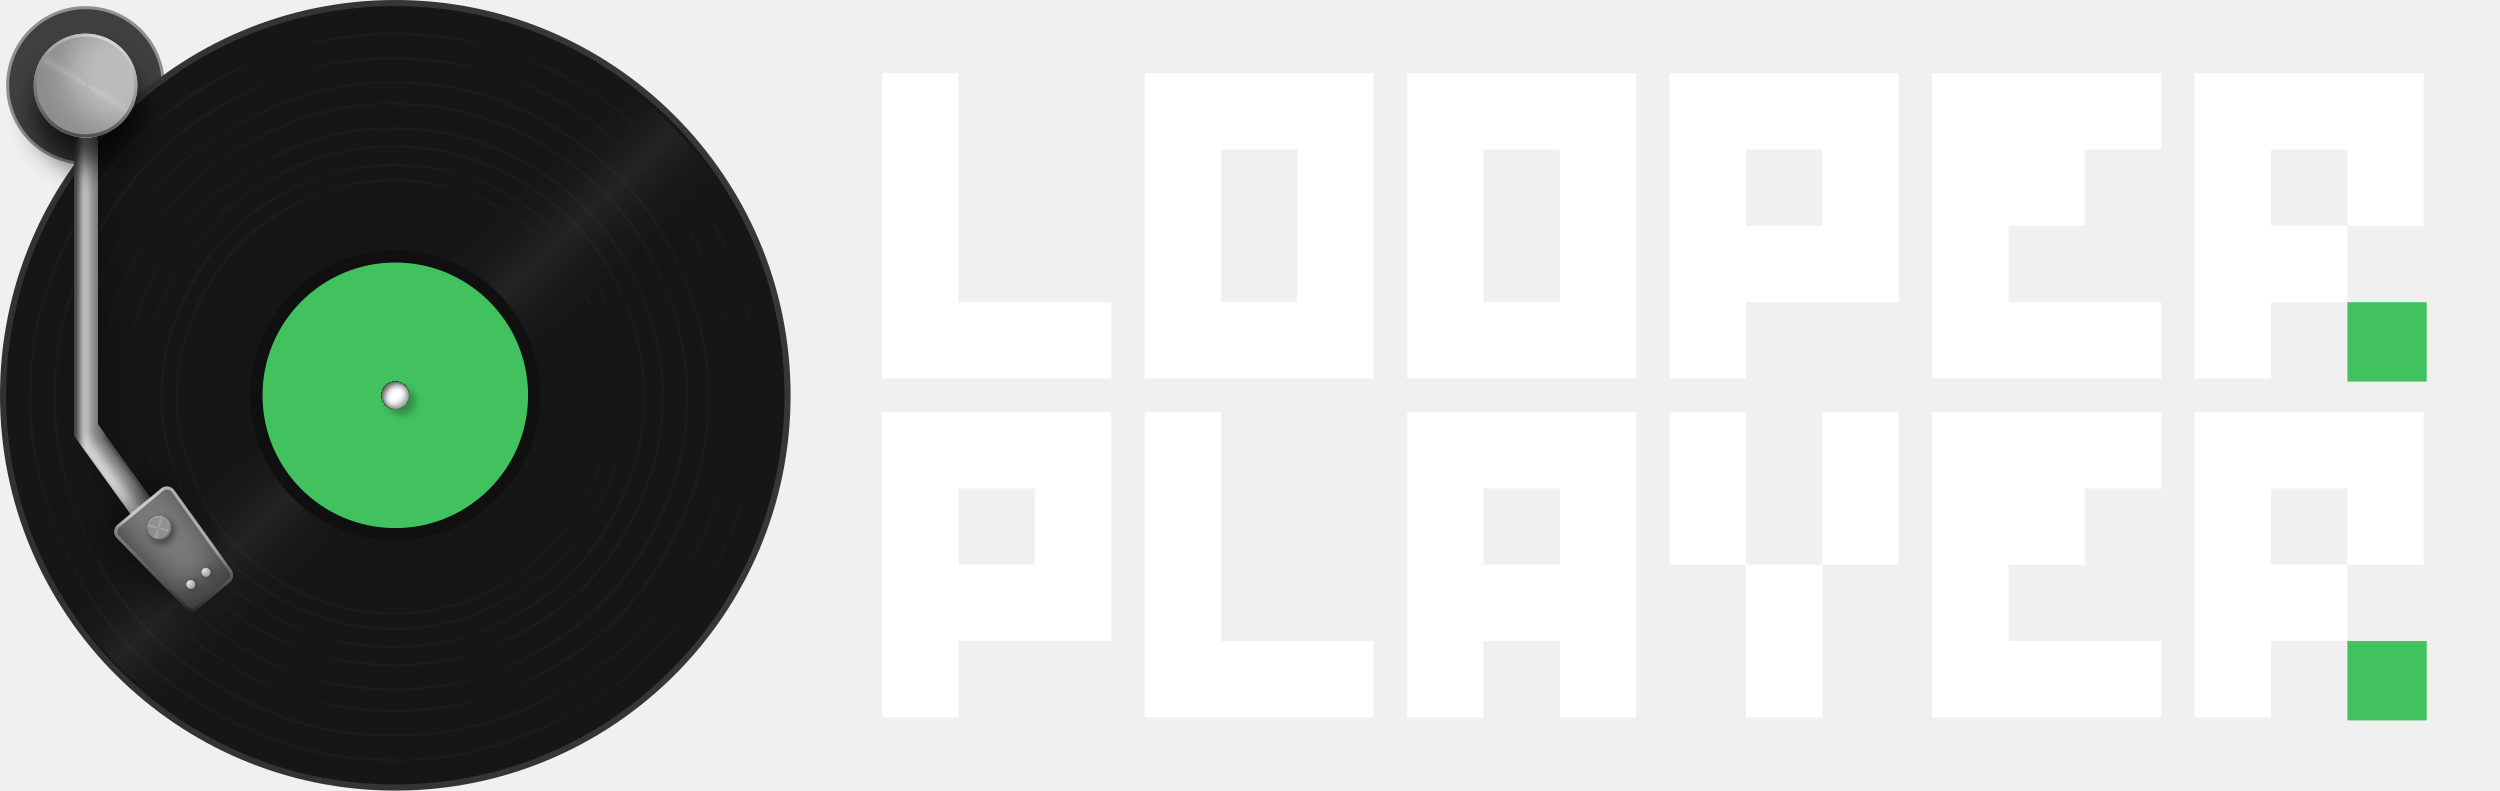
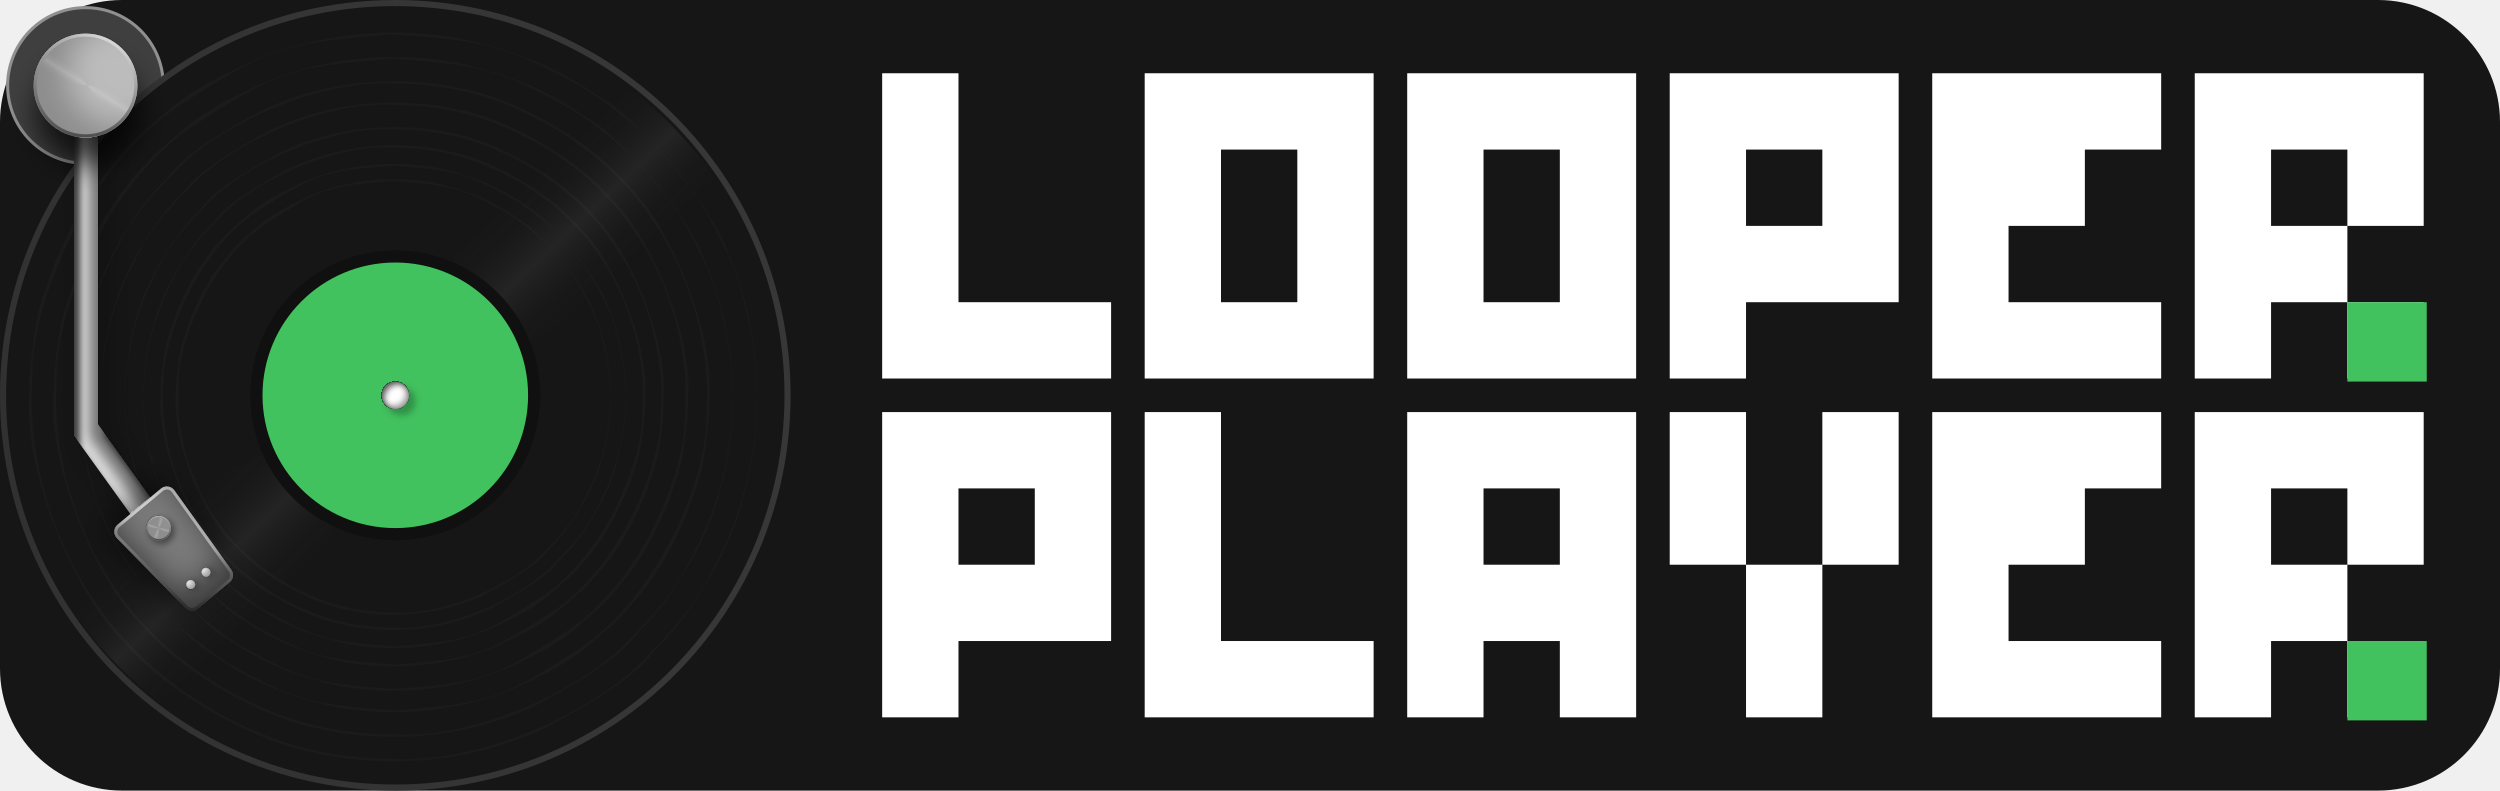
<svg xmlns="http://www.w3.org/2000/svg" width="819" height="259" viewBox="0 0 819 259" fill="none">
+   <rect width="819" height="259" rx="40" fill="#161616" />
  <circle cx="28" cy="28" r="25.5" fill="#3F3F3F" stroke="#909090" />
  <rect x="1" y="1" width="257" height="257" rx="128.5" fill="#161616" stroke="url(#paint0_linear_472_1158)" stroke-width="2" />
  <path d="M180.68 12.968C213.195 31.505 228.543 44.907 246.073 79.096L127.35 132.023L77.723 245.574C42.981 226.387 28.552 211.772 12.331 179.446L127.35 132.023L180.68 12.968Z" fill="url(#paint1_linear_472_1158)" fill-opacity="0.2" />
  <rect x="82" y="82" width="95" height="95" rx="47.5" fill="#101010" />
  <rect x="86" y="86" width="87" height="87" rx="43.5" fill="#41C25E" />
  <g filter="url(#filter0_dii_472_1158)">
    <rect width="9" height="9" rx="4.5" transform="matrix(1 0 0 -1 125 134)" fill="white" />
  </g>
  <path d="M18.079 85.967C24.462 70.772 31.05 59.06 45.299 44.716C60.284 31.285 62.898 29.16 83.828 19.513C99.74 12.836 117.101 10.581 129 10.695C133.11 10.696 136.557 10.897 139.182 11.102C149.39 12.19 150.566 12.212 164.595 16.164C178.482 20.658 186.437 24.887 196.961 32.066C208.559 38.14 234.133 68.643 238.372 82.641C244.3 95.655 247.286 111.855 247.774 121.59C247.975 124.645 248.019 127.01 248.023 128.858C248.024 129.638 248.01 130 247.998 130C247.998 130 247.998 130 247.998 130C247.982 130 247.97 129.439 247.955 128.438C247.886 123.607 247.469 116.327 245.831 107.932C242.157 92.486 242.323 90.361 232.349 71.305C221.179 53.027 212.305 42.727 191.2 28.834C169.444 17.087 163.345 13.31 129 11.321C128.545 11.319 128.085 11.32 127.621 11.323C92.298 14.023 87.403 16.046 57.868 35.207C27.717 55.739 10.377 100.467 10.652 121.908C10.479 124.516 10.385 127.179 10.387 130C10.212 150.273 16.323 176.173 31.864 198.083C48.753 223.444 82.922 245.152 116.645 247.985C120.566 248.399 124.707 248.638 129 248.646C161.655 250.048 197.986 230.05 211.12 215.905C226.395 200.227 229.566 195.435 238.502 176.356C243.373 165.227 247.423 148.77 247.868 134.602C248.044 127.477 248.159 129.108 247.914 136.26C247.414 146.759 245.54 155.218 244.23 160.451C241.397 170.863 239.99 175.358 233.569 187.4C226.772 199.243 222.629 204.266 217.362 210.223C211.263 215.07 214.294 219.309 178.606 238.53C158.748 247.562 141.905 249.304 129 249.389C117.788 249.379 109.262 247.983 102.333 246.435C87.214 243.841 57.213 229.744 40.798 210.456C24.268 195.087 7.735 154.04 9.574 130C9.571 126.966 9.676 124.299 9.825 121.967C11.922 101.603 12.569 101.515 18.079 85.967Z" fill="#A4A4A4" fill-opacity="0.04" />
  <path d="M211.101 162.592C206.362 173.828 201.55 182.541 190.987 193.16C179.881 203.098 177.925 204.637 162.437 211.785C150.66 216.734 137.806 218.39 129 218.305C125.958 218.304 123.407 218.157 121.463 218.009C113.904 217.221 113.043 217.154 102.659 214.241C92.378 210.926 86.492 207.789 78.714 202.463C70.141 197.954 51.237 175.385 48.083 165.038C43.678 155.416 41.502 143.42 41.15 136.221C41.004 133.96 40.975 132.211 40.975 130.845C40.976 130.268 40.99 130 41.002 130C41.002 130 41.002 130 41.002 130C41.018 130 41.031 130.415 41.042 131.155C41.096 134.727 41.411 140.11 42.636 146.313C45.378 157.724 45.227 159.303 52.612 173.383C60.881 186.887 67.455 194.474 83.038 204.755C99.111 213.452 103.634 216.171 129 217.679C129.336 217.681 129.676 217.681 130.019 217.679C156.124 215.727 159.727 214.152 181.524 199.996C203.778 184.832 216.624 151.82 216.418 135.977C216.546 134.051 216.615 132.083 216.613 130C216.738 115.024 212.22 95.9 200.749 79.711C188.279 60.97 163.03 44.959 138.126 42.849C135.23 42.541 132.171 42.362 129 42.354C104.878 41.3 78.02 56.057 68.301 66.503C56.999 78.081 54.649 81.625 48.053 95.732C44.458 103.961 41.459 116.123 41.109 126.597C40.969 131.865 40.869 130.66 41.044 125.37C41.404 117.603 42.797 111.347 43.749 107.471C45.81 99.759 46.84 96.422 51.611 87.519C56.659 78.766 59.686 75.022 63.59 70.615C68.11 67.03 65.882 63.915 92.284 49.671C106.977 42.976 119.446 41.678 129 41.611C137.3 41.614 143.614 42.645 148.744 43.79C159.943 45.706 182.142 56.164 194.299 70.436C206.543 81.809 218.779 112.201 217.426 130C217.43 132.246 217.352 134.221 217.244 135.948C215.705 151.029 215.195 151.09 211.101 162.592Z" fill="#A4A4A4" fill-opacity="0.04" />
  <path d="M225.046 168.128C219.511 181.28 213.841 191.444 201.494 203.865C188.511 215.493 186.236 217.316 168.116 225.673C154.337 231.458 139.302 233.404 129 233.305C125.441 233.304 122.457 233.131 120.183 232.955C111.342 232.022 110.329 231.977 98.181 228.561C86.155 224.675 79.268 221.011 70.162 214.788C60.125 209.521 37.993 183.114 34.314 171C29.172 159.736 26.605 145.706 26.187 137.28C26.014 134.635 25.978 132.588 25.976 130.989C25.976 130.313 25.99 130 26.002 130C26.002 130 26.002 130 26.002 130C26.018 130 26.031 130.485 26.043 131.352C26.105 135.533 26.469 141.834 27.894 149.098C31.087 162.461 30.928 164.304 39.567 180.792C49.239 196.606 56.926 205.506 75.181 217.534C94.004 227.708 99.29 230.938 129 232.679C129.394 232.681 129.792 232.681 130.193 232.678C160.758 230.364 164.987 228.572 190.528 211.994C216.603 194.233 231.624 155.552 231.384 137C231.534 134.744 231.615 132.44 231.613 130C231.762 112.461 226.474 90.058 213.033 71.101C198.425 49.157 168.86 30.39 139.689 27.93C136.296 27.57 132.714 27.362 129 27.354C100.749 26.132 69.308 43.425 57.936 55.661C44.712 69.222 41.964 73.37 34.236 89.883C30.024 99.516 26.516 113.755 26.12 126.017C25.962 132.184 25.855 130.772 26.065 124.581C26.492 115.492 28.118 108.17 29.243 103.638C31.678 94.62 32.89 90.722 38.459 80.3C44.354 70.052 47.92 65.689 52.484 60.532C57.768 56.336 55.151 52.677 86.047 36.025C103.239 28.199 117.824 26.687 129 26.611C138.709 26.618 146.093 27.825 152.094 29.165C165.189 31.409 191.164 43.628 205.381 60.327C219.699 73.633 234.014 109.181 232.426 130C232.43 132.627 232.338 134.937 232.211 136.956C230.402 154.594 229.825 154.668 225.046 168.128Z" fill="#A4A4A4" fill-opacity="0.04" />
  <path d="M58.055 101.837C62.158 92.132 66.282 84.581 75.418 75.405C85.023 66.817 86.724 65.507 100.105 59.325C110.281 55.045 121.391 53.621 129 53.695C131.629 53.696 133.833 53.823 135.513 53.948C142.046 54.621 142.786 54.704 151.759 57.215C160.643 60.074 165.729 62.788 172.444 67.396C179.846 71.3 196.168 90.797 198.902 99.732C202.718 108.041 204.58 118.41 204.879 124.627C205.005 126.579 205.027 128.09 205.025 129.271C205.024 129.769 205.01 130 204.998 130C204.998 130 204.998 130 204.998 130C204.982 130 204.969 129.642 204.959 129.003C204.911 125.918 204.636 121.269 203.57 115.915C201.189 106.066 201.335 104.698 194.952 92.544C187.805 80.888 182.122 74.351 168.675 65.469C154.803 57.952 150.89 55.643 129 54.321C128.71 54.319 128.417 54.319 128.121 54.32C105.584 55.983 102.481 57.385 83.678 69.603C64.481 82.689 53.376 111.165 53.554 124.841C53.444 126.504 53.385 128.202 53.387 130C53.282 142.925 57.183 159.427 67.079 173.401C77.838 189.579 99.634 203.385 121.123 205.215C123.623 205.482 126.263 205.638 129 205.646C149.819 206.565 173.01 193.837 181.407 184.822C191.171 174.832 193.203 171.772 198.894 159.588C201.995 152.482 204.587 141.984 204.9 132.938C205.026 128.389 205.12 129.43 204.972 134C204.666 140.709 203.46 146.112 202.647 149.462C200.884 156.129 199.999 159.018 195.868 166.705C191.497 174.262 188.902 177.512 185.526 181.319C181.617 184.416 183.534 187.095 160.726 199.412C148.033 205.203 137.257 206.329 129 206.389C121.827 206.388 116.37 205.499 111.935 204.511C102.255 202.857 83.075 193.807 72.567 181.477C61.982 171.65 51.409 145.382 52.574 130C52.57 128.059 52.636 126.352 52.729 124.859C54.052 111.824 54.509 111.772 58.055 101.837Z" fill="#A4A4A4" fill-opacity="0.04" />
  <path d="M25.516 88.919C31.476 74.746 37.605 63.808 50.903 50.425C64.887 37.896 67.331 35.922 86.856 26.919C101.701 20.689 117.9 18.589 129 18.695C132.834 18.696 136.05 18.883 138.499 19.073C148.024 20.084 149.118 20.117 162.207 23.801C175.163 27.991 182.585 31.938 192.4 38.639C203.217 44.309 227.07 72.765 231.029 85.82C236.564 97.959 239.341 113.074 239.793 122.155C239.981 125.005 240.02 127.211 240.024 128.935C240.024 129.662 240.01 130 239.998 130C239.998 130 239.998 130 239.998 130C239.982 130 239.969 129.477 239.956 128.543C239.891 124.037 239.5 117.246 237.968 109.417C234.535 95.012 234.697 93.028 225.391 75.256C214.97 58.211 206.69 48.611 187.01 35.65C166.72 24.69 161.028 21.186 129 19.321C128.575 19.319 128.147 19.319 127.714 19.322C94.77 21.829 90.208 23.737 62.67 41.606C34.557 60.753 18.377 102.458 18.634 122.454C18.473 124.886 18.385 127.37 18.387 130C18.225 148.906 23.924 173.057 38.416 193.491C54.164 217.143 86.031 237.381 117.478 240.028C121.135 240.415 124.997 240.638 129 240.646C159.453 241.958 193.339 223.313 205.592 210.122C219.842 195.502 222.801 191.032 231.133 173.236C235.674 162.856 239.453 147.507 239.874 134.292C240.041 127.646 240.152 129.168 239.925 135.84C239.461 145.634 237.711 153.524 236.494 158.407C233.859 168.121 232.55 172.318 226.555 183.55C220.209 194.596 216.354 199.289 211.439 204.845C205.747 209.367 208.572 213.316 175.279 231.252C156.755 239.681 141.041 241.309 129 241.389C118.54 241.381 110.584 240.079 104.12 238.635C90.012 236.216 62.025 223.058 46.709 205.064C31.285 190.727 15.861 152.429 17.574 130C17.57 127.17 17.669 124.681 17.807 122.506C19.76 103.505 20.372 103.424 25.516 88.919Z" fill="#A4A4A4" fill-opacity="0.04" />
  <path d="M205.523 160.378C201.102 170.848 196.634 178.98 186.784 188.877C176.429 198.141 174.601 199.565 160.166 206.23C149.19 210.845 137.207 212.384 129 212.305C126.165 212.304 123.787 212.167 121.975 212.031C114.929 211.3 114.128 211.225 104.45 208.513C94.868 205.426 89.381 202.5 82.135 197.534C74.148 193.327 56.535 172.294 53.59 162.653C49.48 153.687 47.461 142.505 47.135 135.797C46.999 133.69 46.974 132.061 46.975 130.787C46.976 130.249 46.99 130 47.002 130C47.002 130 47.002 130 47.002 130C47.018 130 47.031 130.386 47.042 131.076C47.092 134.404 47.388 139.421 48.533 145.199C51.094 155.829 50.946 157.303 57.83 170.42C65.538 182.999 71.666 190.061 86.181 199.643C101.154 207.75 105.372 210.264 129 211.679C129.313 211.681 129.63 211.681 129.949 211.68C154.27 209.872 157.623 208.383 177.923 195.197C198.648 181.071 210.624 150.328 210.432 135.568C210.551 133.773 210.615 131.941 210.613 130C210.728 116.05 206.519 98.236 195.835 83.155C184.22 65.695 160.698 50.787 137.502 48.817C134.803 48.529 131.954 48.362 129 48.354C106.53 47.367 81.505 61.11 72.447 70.841C61.914 81.624 59.723 84.927 53.58 98.072C50.231 105.74 47.436 117.069 47.105 126.83C46.971 131.738 46.875 130.615 47.036 125.685C47.369 118.447 48.668 112.617 49.551 109.005C51.463 101.815 52.42 98.702 56.871 90.407C61.581 82.252 64.392 78.755 68.032 74.648C72.246 71.307 70.174 68.41 94.779 55.13C108.472 48.886 120.095 47.675 129 47.611C136.737 47.613 142.622 48.573 147.405 49.639C157.844 51.425 178.533 61.178 189.866 74.48C201.28 85.079 212.685 113.409 211.426 130C211.43 132.094 211.358 133.934 211.258 135.544C209.827 149.602 209.343 149.659 205.523 160.378Z" fill="#A4A4A4" fill-opacity="0.04" />
  <path d="M218.539 165.545C213.375 177.802 208.105 187.289 196.591 198.869C184.484 209.709 182.358 211.399 165.466 219.192C152.621 224.587 138.604 226.397 129 226.305C125.682 226.304 122.9 226.143 120.781 225.98C112.538 225.115 111.595 225.06 100.271 221.878C89.059 218.259 82.639 214.841 74.153 209.036C64.799 204.123 44.174 179.507 40.74 168.218C35.942 157.72 33.557 144.639 33.17 136.786C33.009 134.32 32.977 132.412 32.976 130.921C32.976 130.292 32.99 130 33.002 130C33.002 130 33.002 130 33.002 130C33.018 130 33.031 130.452 33.043 131.26C33.1 135.157 33.442 141.03 34.774 147.798C37.756 160.251 37.601 161.97 45.654 177.335C54.672 192.07 61.839 200.358 78.848 211.57C96.388 221.055 101.317 224.047 129 225.679C129.367 225.681 129.738 225.681 130.112 225.679C158.596 223.534 162.532 221.843 186.326 206.395C210.618 189.846 224.624 153.811 224.4 136.523C224.54 134.421 224.615 132.274 224.613 130C224.751 113.657 219.822 92.784 207.3 75.119C193.69 54.67 166.139 37.189 138.96 34.892C135.799 34.556 132.461 34.362 129 34.354C102.676 33.21 73.373 49.32 62.773 60.721C50.446 73.356 47.884 77.222 40.684 92.613C36.759 101.59 33.489 114.86 33.115 126.288C32.965 132.035 32.862 130.72 33.055 124.949C33.451 116.477 34.968 109.652 36.012 105.427C38.273 97.018 39.4 93.382 44.596 83.669C50.096 74.119 53.411 70.044 57.667 65.237C62.594 61.327 60.159 57.921 88.958 42.393C104.983 35.095 118.581 33.683 129 33.611C138.052 33.616 144.936 34.741 150.531 35.99C162.741 38.081 186.954 49.478 200.209 65.045C213.559 77.449 226.904 110.591 225.426 130C225.43 132.449 225.345 134.603 225.226 136.486C223.543 152.93 222.998 152.998 218.539 165.545Z" fill="#A4A4A4" fill-opacity="0.04" />
  <path d="M62.704 103.682C66.541 94.616 70.379 87.549 78.921 78.973C87.899 70.949 89.494 69.733 101.998 63.954C111.507 59.953 121.89 58.626 129 58.695C131.456 58.696 133.516 58.814 135.086 58.93C141.192 59.554 141.882 59.645 150.266 61.989C158.569 64.657 163.322 67.195 169.593 71.504C176.507 75.156 191.753 93.374 194.313 101.719C197.883 109.481 199.614 119.172 199.892 124.98C200.008 126.804 200.028 128.216 200.025 129.319C200.024 129.784 200.01 130 199.998 130C199.998 130 199.998 130 199.998 130C199.982 130 199.969 129.666 199.959 129.068C199.914 126.187 199.655 121.844 198.656 116.843C196.426 107.645 196.569 106.365 190.603 95.013C183.925 84.128 178.612 78.028 166.056 69.729C153.1 62.704 149.442 60.565 129 59.321C128.729 59.319 128.455 59.319 128.179 59.32C107.128 60.862 104.234 62.192 86.68 73.602C68.757 85.823 58.376 112.409 58.543 125.182C58.44 126.735 58.385 128.321 58.387 130C58.29 142.071 61.934 157.48 71.174 170.531C81.22 185.642 101.577 198.528 121.644 200.242C123.978 200.492 126.444 200.638 129 200.646C148.442 201.509 170.106 189.626 177.952 181.208C187.075 171.88 188.974 169.02 194.288 157.639C197.184 151 199.606 141.195 199.903 132.745C200.024 128.495 200.115 129.467 199.979 133.737C199.696 140.005 198.567 145.053 197.812 148.184C196.173 154.416 195.349 157.118 191.484 164.299C187.396 171.357 184.98 174.401 181.824 177.958C178.17 180.851 179.958 183.349 158.647 194.864C146.786 200.278 136.716 201.331 129 201.389C122.296 201.389 117.196 200.559 113.052 199.636C104.004 198.091 86.083 189.629 76.261 178.107C66.368 168.925 56.487 144.376 57.574 130C57.57 128.186 57.632 126.591 57.718 125.196C58.951 113.012 59.386 112.965 62.704 103.682Z" fill="#A4A4A4" fill-opacity="0.04" />
  <g filter="url(#filter1_dii_472_1158)">
    <path d="M24.25 36H32.114V138.952L50.5 164.5L43.5 169.5L24.25 142.786V36Z" fill="#D9D9D9" />
  </g>
  <g filter="url(#filter2_di_472_1158)">
    <circle cx="28" cy="28" r="17" fill="#BCBCBC" />
    <circle cx="28" cy="28" r="16.5" stroke="url(#paint2_linear_472_1158)" />
  </g>
  <g filter="url(#filter3_di_472_1158)">
    <path d="M38.28 176.303C37.052 175.05 37.156 173.016 38.505 171.895L52.753 160.057C54.091 158.945 56.091 159.201 57.106 160.614L75.822 186.668C76.741 187.947 76.514 189.719 75.303 190.726L64.814 199.441C63.613 200.439 61.847 200.348 60.754 199.233L38.28 176.303Z" fill="#7A7A7A" />
    <path d="M38.825 172.28L53.072 160.441C54.188 159.515 55.854 159.728 56.7 160.906L75.416 186.959C76.182 188.025 75.993 189.502 74.983 190.341L64.495 199.056C63.494 199.888 62.022 199.813 61.111 198.884L38.637 175.952C37.614 174.909 37.7 173.214 38.825 172.28Z" stroke="url(#paint3_linear_472_1158)" />
  </g>
  <g filter="url(#filter4_di_472_1158)">
    <circle cx="52" cy="173" r="4" fill="#BCBCBC" />
    <circle cx="52" cy="173" r="3.8" stroke="url(#paint4_linear_472_1158)" stroke-width="0.4" />
  </g>
  <path d="M51.295 169.446C52.508 169.484 53.161 169.617 54.239 170.235L51.925 173.067L52.559 176.505C51.274 176.479 50.624 176.304 49.615 175.716L51.925 173.067L51.295 169.446Z" fill="url(#paint5_linear_472_1158)" fill-opacity="0.2" />
  <path d="M11.886 26.242C13.412 21.062 14.729 18.405 18.658 14.513L28.567 27.943L44.444 29.401C42.893 34.907 41.396 37.496 37.672 41.13L28.567 27.943L11.886 26.242Z" fill="url(#paint6_linear_472_1158)" fill-opacity="0.15" />
  <path d="M48.408 173.305C48.367 172.361 48.458 171.859 49.01 171.059L52.027 173.054L55.461 172.787C55.52 173.789 55.386 174.285 54.859 175.034L52.027 173.054L48.408 173.305Z" fill="url(#paint7_linear_472_1158)" fill-opacity="0.2" />
  <g filter="url(#filter5_dii_472_1158)">
    <rect width="3" height="3" rx="1.5" transform="matrix(1 0 0 -1 61 193)" fill="white" />
    <rect x="0.05" y="-0.05" width="2.9" height="2.9" rx="1.45" transform="matrix(1 0 0 -1 61 192.9)" stroke="#C1C1C1" stroke-width="0.1" />
  </g>
  <g filter="url(#filter6_dii_472_1158)">
    <rect width="3" height="3" rx="1.5" transform="matrix(1 0 0 -1 66 189)" fill="white" />
    <rect x="0.05" y="-0.05" width="2.9" height="2.9" rx="1.45" transform="matrix(1 0 0 -1 66 188.9)" stroke="#C1C1C1" stroke-width="0.1" />
  </g>
  <path d="M314 24V99H364V124H289V24H314ZM450 24V124H375V24H450ZM400 49V99H425V49H400ZM536 24V124H461V24H536ZM486 49V99H511V49H486ZM622 24V99H572V124H547V24H622ZM572 49V74H597V49H572ZM708 24V49H683V74H658V99H708V124H633V24H708ZM794 24V74H769V49H744V74H769V99H744V124H719V24H794ZM794 99V124H769V99H794Z" fill="white" />
  <path d="M364 135V210H314V235H289V135H364ZM314 160V185H339V160H314ZM400 135V210H450V235H375V135H400ZM536 135V235H511V210H486V235H461V135H536ZM486 160V185H511V160H486ZM572 135V185H547V135H572ZM622 135V185H597V135H622ZM597 185V235H572V185H597ZM708 135V160H683V185H658V210H708V235H633V135H708ZM794 135V185H769V160H744V185H769V210H744V235H719V135H794ZM794 210V235H769V210H794Z" fill="white" />
  <rect x="769" y="210" width="26" height="26" fill="#41C25E" />
  <rect x="769" y="99" width="26" height="26" fill="#41C25E" />
  <defs>
    <filter id="filter0_dii_472_1158" x="124" y="124" width="14" height="14" filterUnits="userSpaceOnUse" color-interpolation-filters="sRGB">
      <feFlood flood-opacity="0" result="BackgroundImageFix" />
      <feColorMatrix in="SourceAlpha" type="matrix" values="0 0 0 0 0 0 0 0 0 0 0 0 0 0 0 0 0 0 127 0" result="hardAlpha" />
      <feOffset dx="2" dy="2" />
      <feGaussianBlur stdDeviation="1" />
      <feComposite in2="hardAlpha" operator="out" />
      <feColorMatrix type="matrix" values="0 0 0 0 0 0 0 0 0 0 0 0 0 0 0 0 0 0 0.25 0" />
      <feBlend mode="normal" in2="BackgroundImageFix" result="effect1_dropShadow_472_1158" />
      <feBlend mode="normal" in="SourceGraphic" in2="effect1_dropShadow_472_1158" result="shape" />
      <feColorMatrix in="SourceAlpha" type="matrix" values="0 0 0 0 0 0 0 0 0 0 0 0 0 0 0 0 0 0 127 0" result="hardAlpha" />
      <feOffset dx="1" dy="1" />
      <feGaussianBlur stdDeviation="1" />
      <feComposite in2="hardAlpha" operator="arithmetic" k2="-1" k3="1" />
      <feColorMatrix type="matrix" values="0 0 0 0 0 0 0 0 0 0 0 0 0 0 0 0 0 0 0.67 0" />
      <feBlend mode="normal" in2="shape" result="effect2_innerShadow_472_1158" />
      <feColorMatrix in="SourceAlpha" type="matrix" values="0 0 0 0 0 0 0 0 0 0 0 0 0 0 0 0 0 0 127 0" result="hardAlpha" />
      <feOffset dx="-1" dy="-1" />
      <feGaussianBlur stdDeviation="1" />
      <feComposite in2="hardAlpha" operator="arithmetic" k2="-1" k3="1" />
      <feColorMatrix type="matrix" values="0 0 0 0 0 0 0 0 0 0 0 0 0 0 0 0 0 0 0.41 0" />
      <feBlend mode="normal" in2="effect2_innerShadow_472_1158" result="effect3_innerShadow_472_1158" />
    </filter>
    <filter id="filter1_dii_472_1158" x="17.25" y="30" width="46.25" height="153.5" filterUnits="userSpaceOnUse" color-interpolation-filters="sRGB">
      <feFlood flood-opacity="0" result="BackgroundImageFix" />
      <feColorMatrix in="SourceAlpha" type="matrix" values="0 0 0 0 0 0 0 0 0 0 0 0 0 0 0 0 0 0 127 0" result="hardAlpha" />
      <feOffset dx="3" dy="4" />
      <feGaussianBlur stdDeviation="5" />
      <feComposite in2="hardAlpha" operator="out" />
      <feColorMatrix type="matrix" values="0 0 0 0 0 0 0 0 0 0 0 0 0 0 0 0 0 0 0.25 0" />
      <feBlend mode="normal" in2="BackgroundImageFix" result="effect1_dropShadow_472_1158" />
      <feBlend mode="normal" in="SourceGraphic" in2="effect1_dropShadow_472_1158" result="shape" />
      <feColorMatrix in="SourceAlpha" type="matrix" values="0 0 0 0 0 0 0 0 0 0 0 0 0 0 0 0 0 0 127 0" result="hardAlpha" />
      <feOffset dx="2" dy="4" />
      <feGaussianBlur stdDeviation="1" />
      <feComposite in2="hardAlpha" operator="arithmetic" k2="-1" k3="1" />
      <feColorMatrix type="matrix" values="0 0 0 0 0 0 0 0 0 0 0 0 0 0 0 0 0 0 0.7 0" />
      <feBlend mode="normal" in2="shape" result="effect2_innerShadow_472_1158" />
      <feColorMatrix in="SourceAlpha" type="matrix" values="0 0 0 0 0 0 0 0 0 0 0 0 0 0 0 0 0 0 127 0" result="hardAlpha" />
      <feOffset dx="-3" dy="4" />
      <feGaussianBlur stdDeviation="2" />
      <feComposite in2="hardAlpha" operator="arithmetic" k2="-1" k3="1" />
      <feColorMatrix type="matrix" values="0 0 0 0 0 0 0 0 0 0 0 0 0 0 0 0 0 0 0.46 0" />
      <feBlend mode="normal" in2="effect2_innerShadow_472_1158" result="effect3_innerShadow_472_1158" />
    </filter>
    <filter id="filter2_di_472_1158" x="3" y="7" width="52" height="56" filterUnits="userSpaceOnUse" color-interpolation-filters="sRGB">
      <feFlood flood-opacity="0" result="BackgroundImageFix" />
      <feColorMatrix in="SourceAlpha" type="matrix" values="0 0 0 0 0 0 0 0 0 0 0 0 0 0 0 0 0 0 127 0" result="hardAlpha" />
      <feOffset dx="1" dy="9" />
      <feGaussianBlur stdDeviation="4.5" />
      <feComposite in2="hardAlpha" operator="out" />
      <feColorMatrix type="matrix" values="0 0 0 0 0 0 0 0 0 0 0 0 0 0 0 0 0 0 0.7 0" />
      <feBlend mode="normal" in2="BackgroundImageFix" result="effect1_dropShadow_472_1158" />
      <feBlend mode="normal" in="SourceGraphic" in2="effect1_dropShadow_472_1158" result="shape" />
      <feColorMatrix in="SourceAlpha" type="matrix" values="0 0 0 0 0 0 0 0 0 0 0 0 0 0 0 0 0 0 127 0" result="hardAlpha" />
      <feOffset dx="11" dy="-4" />
      <feGaussianBlur stdDeviation="5" />
      <feComposite in2="hardAlpha" operator="arithmetic" k2="-1" k3="1" />
      <feColorMatrix type="matrix" values="0 0 0 0 0 0 0 0 0 0 0 0 0 0 0 0 0 0 0.25 0" />
      <feBlend mode="normal" in2="shape" result="effect2_innerShadow_472_1158" />
    </filter>
    <filter id="filter3_di_472_1158" x="24.422" y="148.363" width="58.964" height="60.77" filterUnits="userSpaceOnUse" color-interpolation-filters="sRGB">
      <feFlood flood-opacity="0" result="BackgroundImageFix" />
      <feColorMatrix in="SourceAlpha" type="matrix" values="0 0 0 0 0 0 0 0 0 0 0 0 0 0 0 0 0 0 127 0" result="hardAlpha" />
      <feOffset dx="-3" dy="-1" />
      <feGaussianBlur stdDeviation="5" />
      <feComposite in2="hardAlpha" operator="out" />
      <feColorMatrix type="matrix" values="0 0 0 0 0 0 0 0 0 0 0 0 0 0 0 0 0 0 0.45 0" />
      <feBlend mode="normal" in2="BackgroundImageFix" result="effect1_dropShadow_472_1158" />
      <feBlend mode="normal" in="SourceGraphic" in2="effect1_dropShadow_472_1158" result="shape" />
      <feColorMatrix in="SourceAlpha" type="matrix" values="0 0 0 0 0 0 0 0 0 0 0 0 0 0 0 0 0 0 127 0" result="hardAlpha" />
      <feOffset dx="-3" dy="-6" />
      <feGaussianBlur stdDeviation="5" />
      <feComposite in2="hardAlpha" operator="arithmetic" k2="-1" k3="1" />
      <feColorMatrix type="matrix" values="0 0 0 0 0 0 0 0 0 0 0 0 0 0 0 0 0 0 0.51 0" />
      <feBlend mode="normal" in2="shape" result="effect2_innerShadow_472_1158" />
    </filter>
    <filter id="filter4_di_472_1158" x="47" y="165" width="19" height="15" filterUnits="userSpaceOnUse" color-interpolation-filters="sRGB">
      <feFlood flood-opacity="0" result="BackgroundImageFix" />
      <feColorMatrix in="SourceAlpha" type="matrix" values="0 0 0 0 0 0 0 0 0 0 0 0 0 0 0 0 0 0 127 0" result="hardAlpha" />
      <feOffset dx="1" dy="1" />
      <feGaussianBlur stdDeviation="1" />
      <feComposite in2="hardAlpha" operator="out" />
      <feColorMatrix type="matrix" values="0 0 0 0 0 0 0 0 0 0 0 0 0 0 0 0 0 0 0.43 0" />
      <feBlend mode="normal" in2="BackgroundImageFix" result="effect1_dropShadow_472_1158" />
      <feBlend mode="normal" in="SourceGraphic" in2="effect1_dropShadow_472_1158" result="shape" />
      <feColorMatrix in="SourceAlpha" type="matrix" values="0 0 0 0 0 0 0 0 0 0 0 0 0 0 0 0 0 0 127 0" result="hardAlpha" />
      <feOffset dx="11" dy="-4" />
      <feGaussianBlur stdDeviation="5" />
      <feComposite in2="hardAlpha" operator="arithmetic" k2="-1" k3="1" />
      <feColorMatrix type="matrix" values="0 0 0 0 0 0 0 0 0 0 0 0 0 0 0 0 0 0 0.25 0" />
      <feBlend mode="normal" in2="shape" result="effect2_innerShadow_472_1158" />
    </filter>
    <filter id="filter5_dii_472_1158" x="60" y="188.2" width="7" height="7" filterUnits="userSpaceOnUse" color-interpolation-filters="sRGB">
      <feFlood flood-opacity="0" result="BackgroundImageFix" />
      <feColorMatrix in="SourceAlpha" type="matrix" values="0 0 0 0 0 0 0 0 0 0 0 0 0 0 0 0 0 0 127 0" result="hardAlpha" />
      <feOffset dx="1" dy="0.2" />
      <feGaussianBlur stdDeviation="1" />
      <feComposite in2="hardAlpha" operator="out" />
      <feColorMatrix type="matrix" values="0 0 0 0 0 0 0 0 0 0 0 0 0 0 0 0 0 0 0.25 0" />
      <feBlend mode="normal" in2="BackgroundImageFix" result="effect1_dropShadow_472_1158" />
      <feBlend mode="normal" in="SourceGraphic" in2="effect1_dropShadow_472_1158" result="shape" />
      <feColorMatrix in="SourceAlpha" type="matrix" values="0 0 0 0 0 0 0 0 0 0 0 0 0 0 0 0 0 0 127 0" result="hardAlpha" />
      <feOffset />
      <feGaussianBlur stdDeviation="0.1" />
      <feComposite in2="hardAlpha" operator="arithmetic" k2="-1" k3="1" />
      <feColorMatrix type="matrix" values="0 0 0 0 0 0 0 0 0 0 0 0 0 0 0 0 0 0 0.67 0" />
      <feBlend mode="normal" in2="shape" result="effect2_innerShadow_472_1158" />
      <feColorMatrix in="SourceAlpha" type="matrix" values="0 0 0 0 0 0 0 0 0 0 0 0 0 0 0 0 0 0 127 0" result="hardAlpha" />
      <feOffset dx="-1" dy="-1" />
      <feGaussianBlur stdDeviation="1" />
      <feComposite in2="hardAlpha" operator="arithmetic" k2="-1" k3="1" />
      <feColorMatrix type="matrix" values="0 0 0 0 0 0 0 0 0 0 0 0 0 0 0 0 0 0 0.41 0" />
      <feBlend mode="normal" in2="effect2_innerShadow_472_1158" result="effect3_innerShadow_472_1158" />
    </filter>
    <filter id="filter6_dii_472_1158" x="65" y="184.2" width="7" height="7" filterUnits="userSpaceOnUse" color-interpolation-filters="sRGB">
      <feFlood flood-opacity="0" result="BackgroundImageFix" />
      <feColorMatrix in="SourceAlpha" type="matrix" values="0 0 0 0 0 0 0 0 0 0 0 0 0 0 0 0 0 0 127 0" result="hardAlpha" />
      <feOffset dx="1" dy="0.2" />
      <feGaussianBlur stdDeviation="1" />
      <feComposite in2="hardAlpha" operator="out" />
      <feColorMatrix type="matrix" values="0 0 0 0 0 0 0 0 0 0 0 0 0 0 0 0 0 0 0.25 0" />
      <feBlend mode="normal" in2="BackgroundImageFix" result="effect1_dropShadow_472_1158" />
      <feBlend mode="normal" in="SourceGraphic" in2="effect1_dropShadow_472_1158" result="shape" />
      <feColorMatrix in="SourceAlpha" type="matrix" values="0 0 0 0 0 0 0 0 0 0 0 0 0 0 0 0 0 0 127 0" result="hardAlpha" />
      <feOffset />
      <feGaussianBlur stdDeviation="0.1" />
      <feComposite in2="hardAlpha" operator="arithmetic" k2="-1" k3="1" />
      <feColorMatrix type="matrix" values="0 0 0 0 0 0 0 0 0 0 0 0 0 0 0 0 0 0 0.67 0" />
      <feBlend mode="normal" in2="shape" result="effect2_innerShadow_472_1158" />
      <feColorMatrix in="SourceAlpha" type="matrix" values="0 0 0 0 0 0 0 0 0 0 0 0 0 0 0 0 0 0 127 0" result="hardAlpha" />
      <feOffset dx="-1" dy="-1" />
      <feGaussianBlur stdDeviation="1" />
      <feComposite in2="hardAlpha" operator="arithmetic" k2="-1" k3="1" />
      <feColorMatrix type="matrix" values="0 0 0 0 0 0 0 0 0 0 0 0 0 0 0 0 0 0 0.41 0" />
      <feBlend mode="normal" in2="effect2_innerShadow_472_1158" result="effect3_innerShadow_472_1158" />
    </filter>
    <linearGradient id="paint0_linear_472_1158" x1="207" y1="108" x2="-12" y2="151" gradientUnits="userSpaceOnUse">
      <stop stop-color="#373737" />
      <stop offset="1" stop-color="#313131" />
    </linearGradient>
    <linearGradient id="paint1_linear_472_1158" x1="196.295" y1="98.085" x2="164.665" y2="64.67" gradientUnits="userSpaceOnUse">
      <stop stop-color="#161616" stop-opacity="0" />
      <stop offset="0.5" stop-color="white" stop-opacity="0.3" />
      <stop offset="1" stop-color="#161616" stop-opacity="0" />
    </linearGradient>
    <linearGradient id="paint2_linear_472_1158" x1="28" y1="11" x2="28" y2="45" gradientUnits="userSpaceOnUse">
      <stop stop-color="#E7E7E7" />
      <stop offset="1" stop-color="#666666" />
    </linearGradient>
    <linearGradient id="paint3_linear_472_1158" x1="59" y1="176.5" x2="52.793" y2="197.066" gradientUnits="userSpaceOnUse">
      <stop stop-color="#D4D4D4" />
      <stop offset="1" stop-color="#505050" />
    </linearGradient>
    <linearGradient id="paint4_linear_472_1158" x1="52" y1="169" x2="52" y2="177" gradientUnits="userSpaceOnUse">
      <stop stop-color="#E7E7E7" />
      <stop offset="1" stop-color="#666666" />
    </linearGradient>
    <linearGradient id="paint5_linear_472_1158" x1="53.213" y1="171.343" x2="51.767" y2="170.915" gradientUnits="userSpaceOnUse">
      <stop stop-color="#8F8F8F" />
      <stop offset="0.5" stop-color="white" />
      <stop offset="1" stop-color="#8D8D8D" />
    </linearGradient>
    <linearGradient id="paint6_linear_472_1158" x1="22.401" y1="20.289" x2="18.906" y2="26.005" gradientUnits="userSpaceOnUse">
      <stop stop-color="#8F8F8F" stop-opacity="0" />
      <stop offset="0.5" stop-color="white" />
      <stop offset="1" stop-color="#8D8D8D" stop-opacity="0" />
    </linearGradient>
    <linearGradient id="paint7_linear_472_1158" x1="50.199" y1="171.934" x2="49.88" y2="173.04" gradientUnits="userSpaceOnUse">
      <stop stop-color="#8F8F8F" />
      <stop offset="0.5" stop-color="white" />
      <stop offset="1" stop-color="#8D8D8D" />
    </linearGradient>
  </defs>
</svg>
